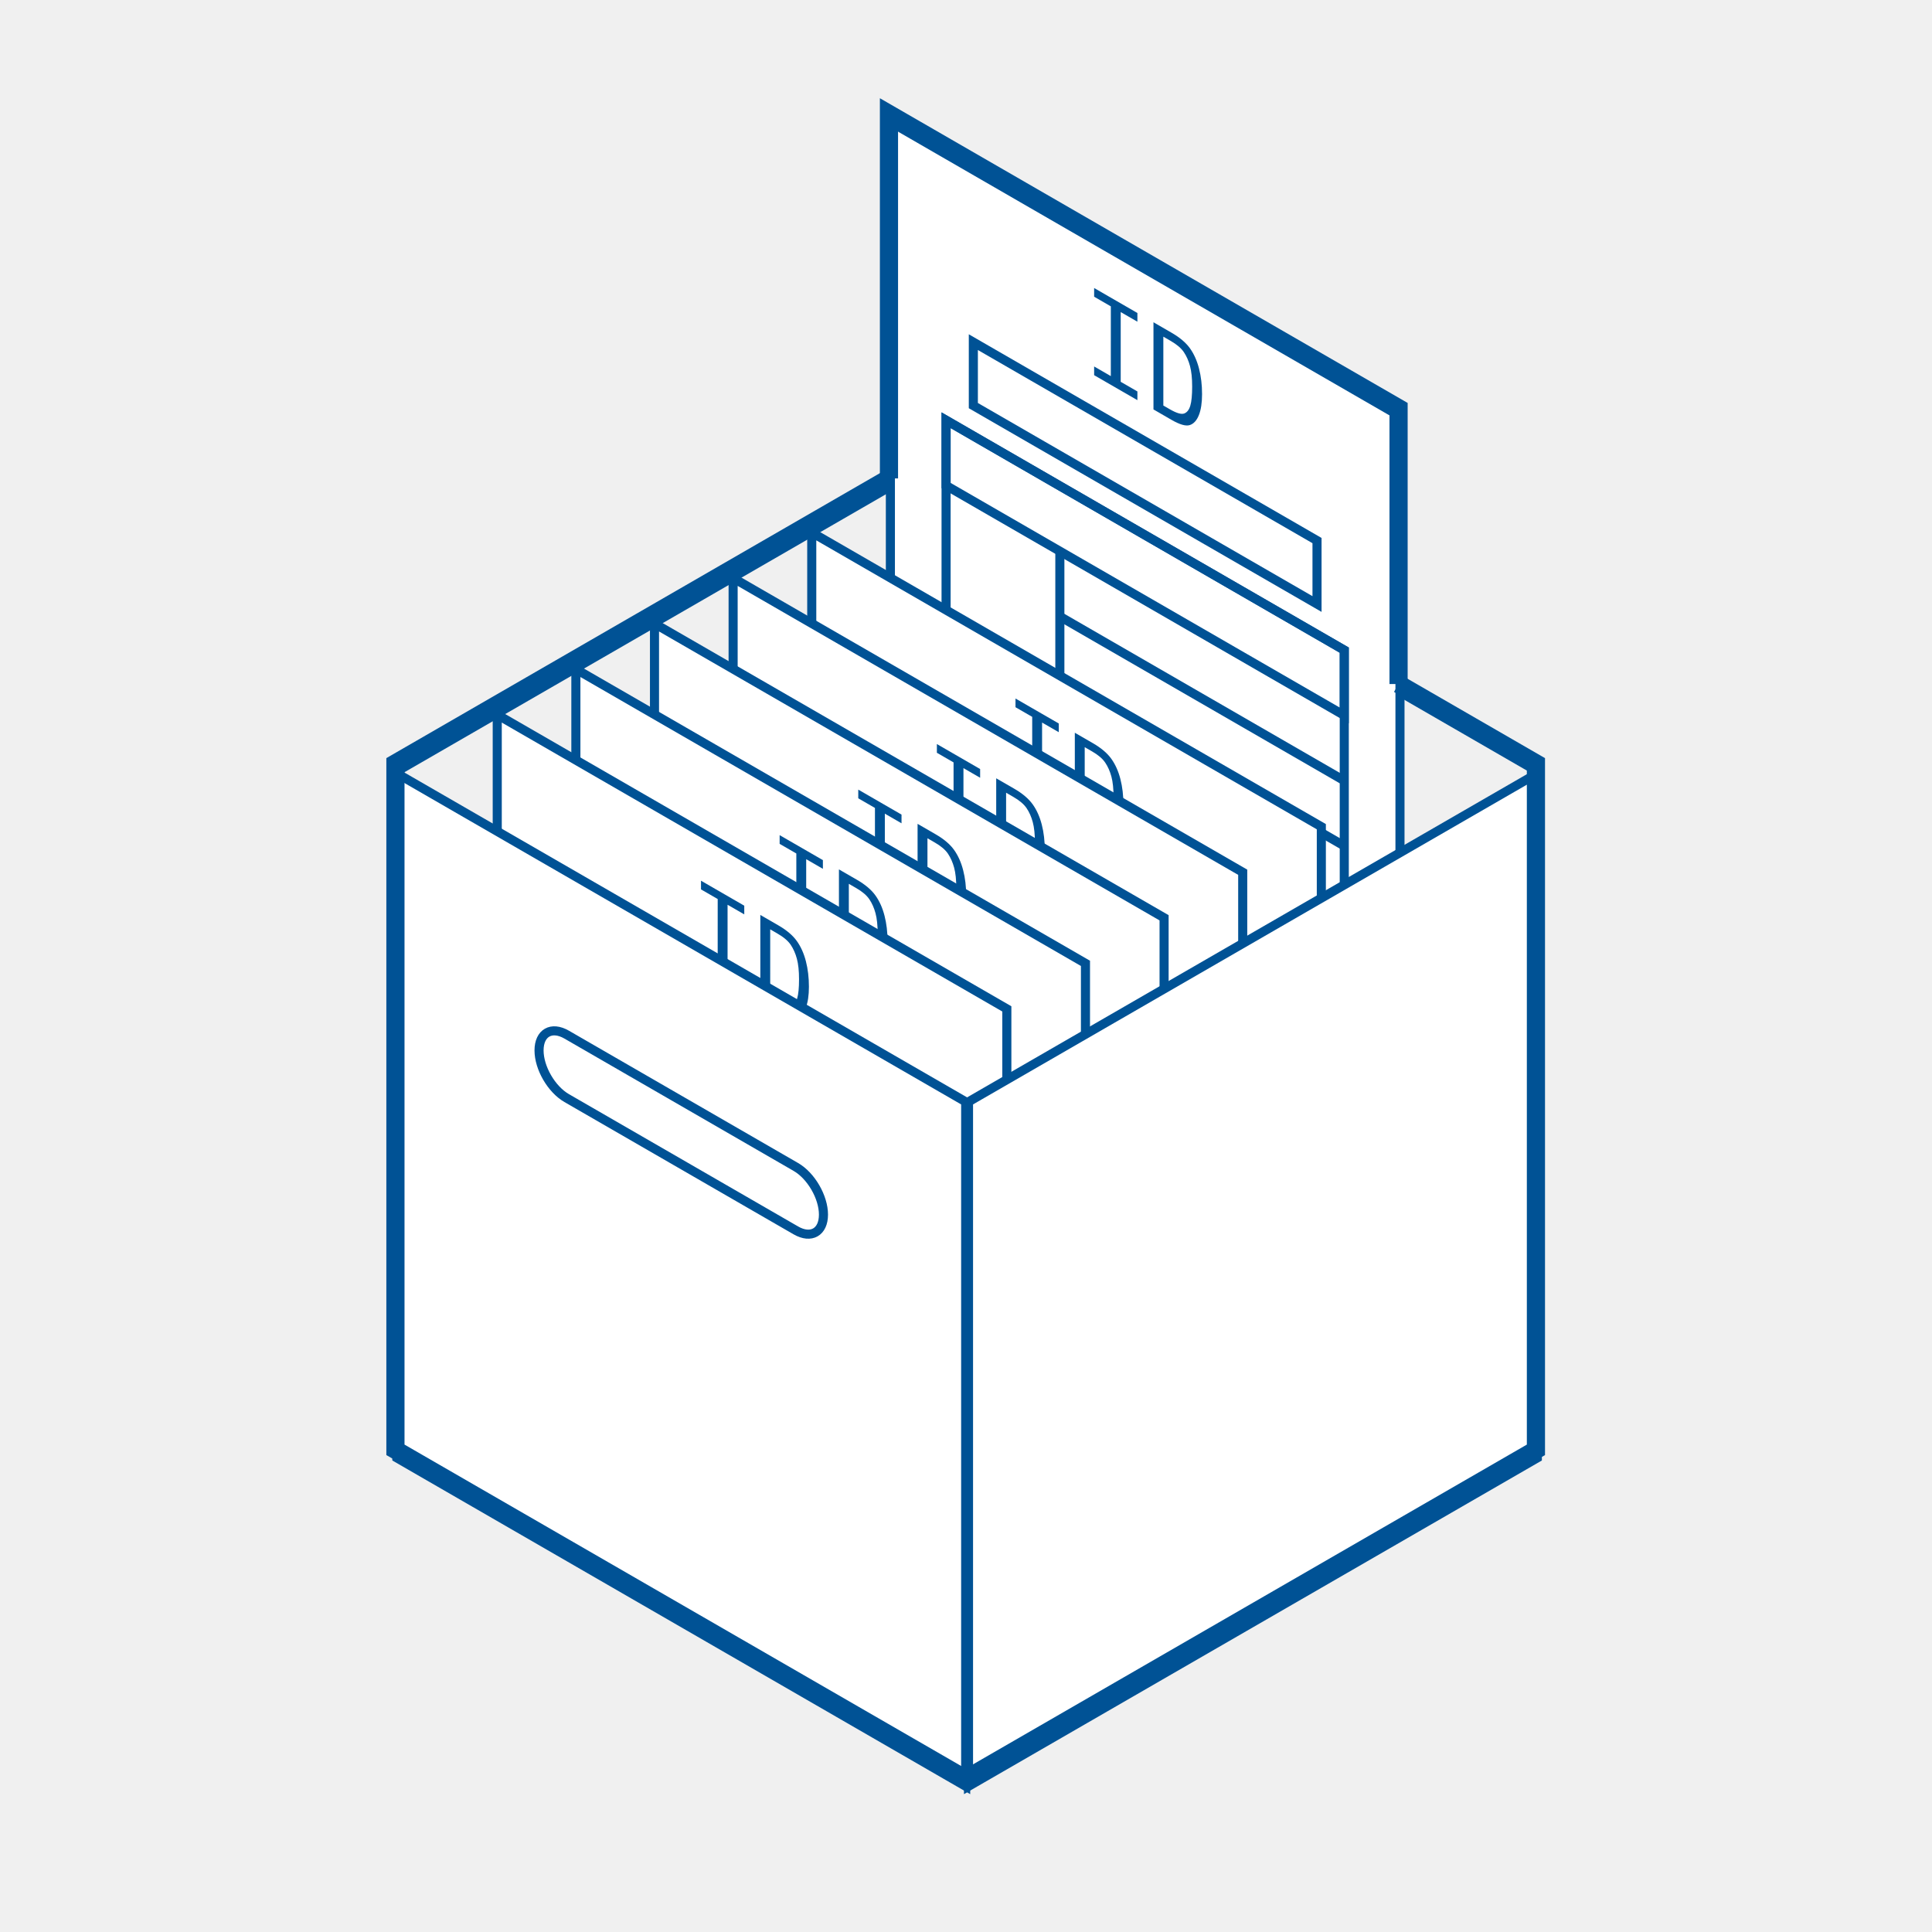
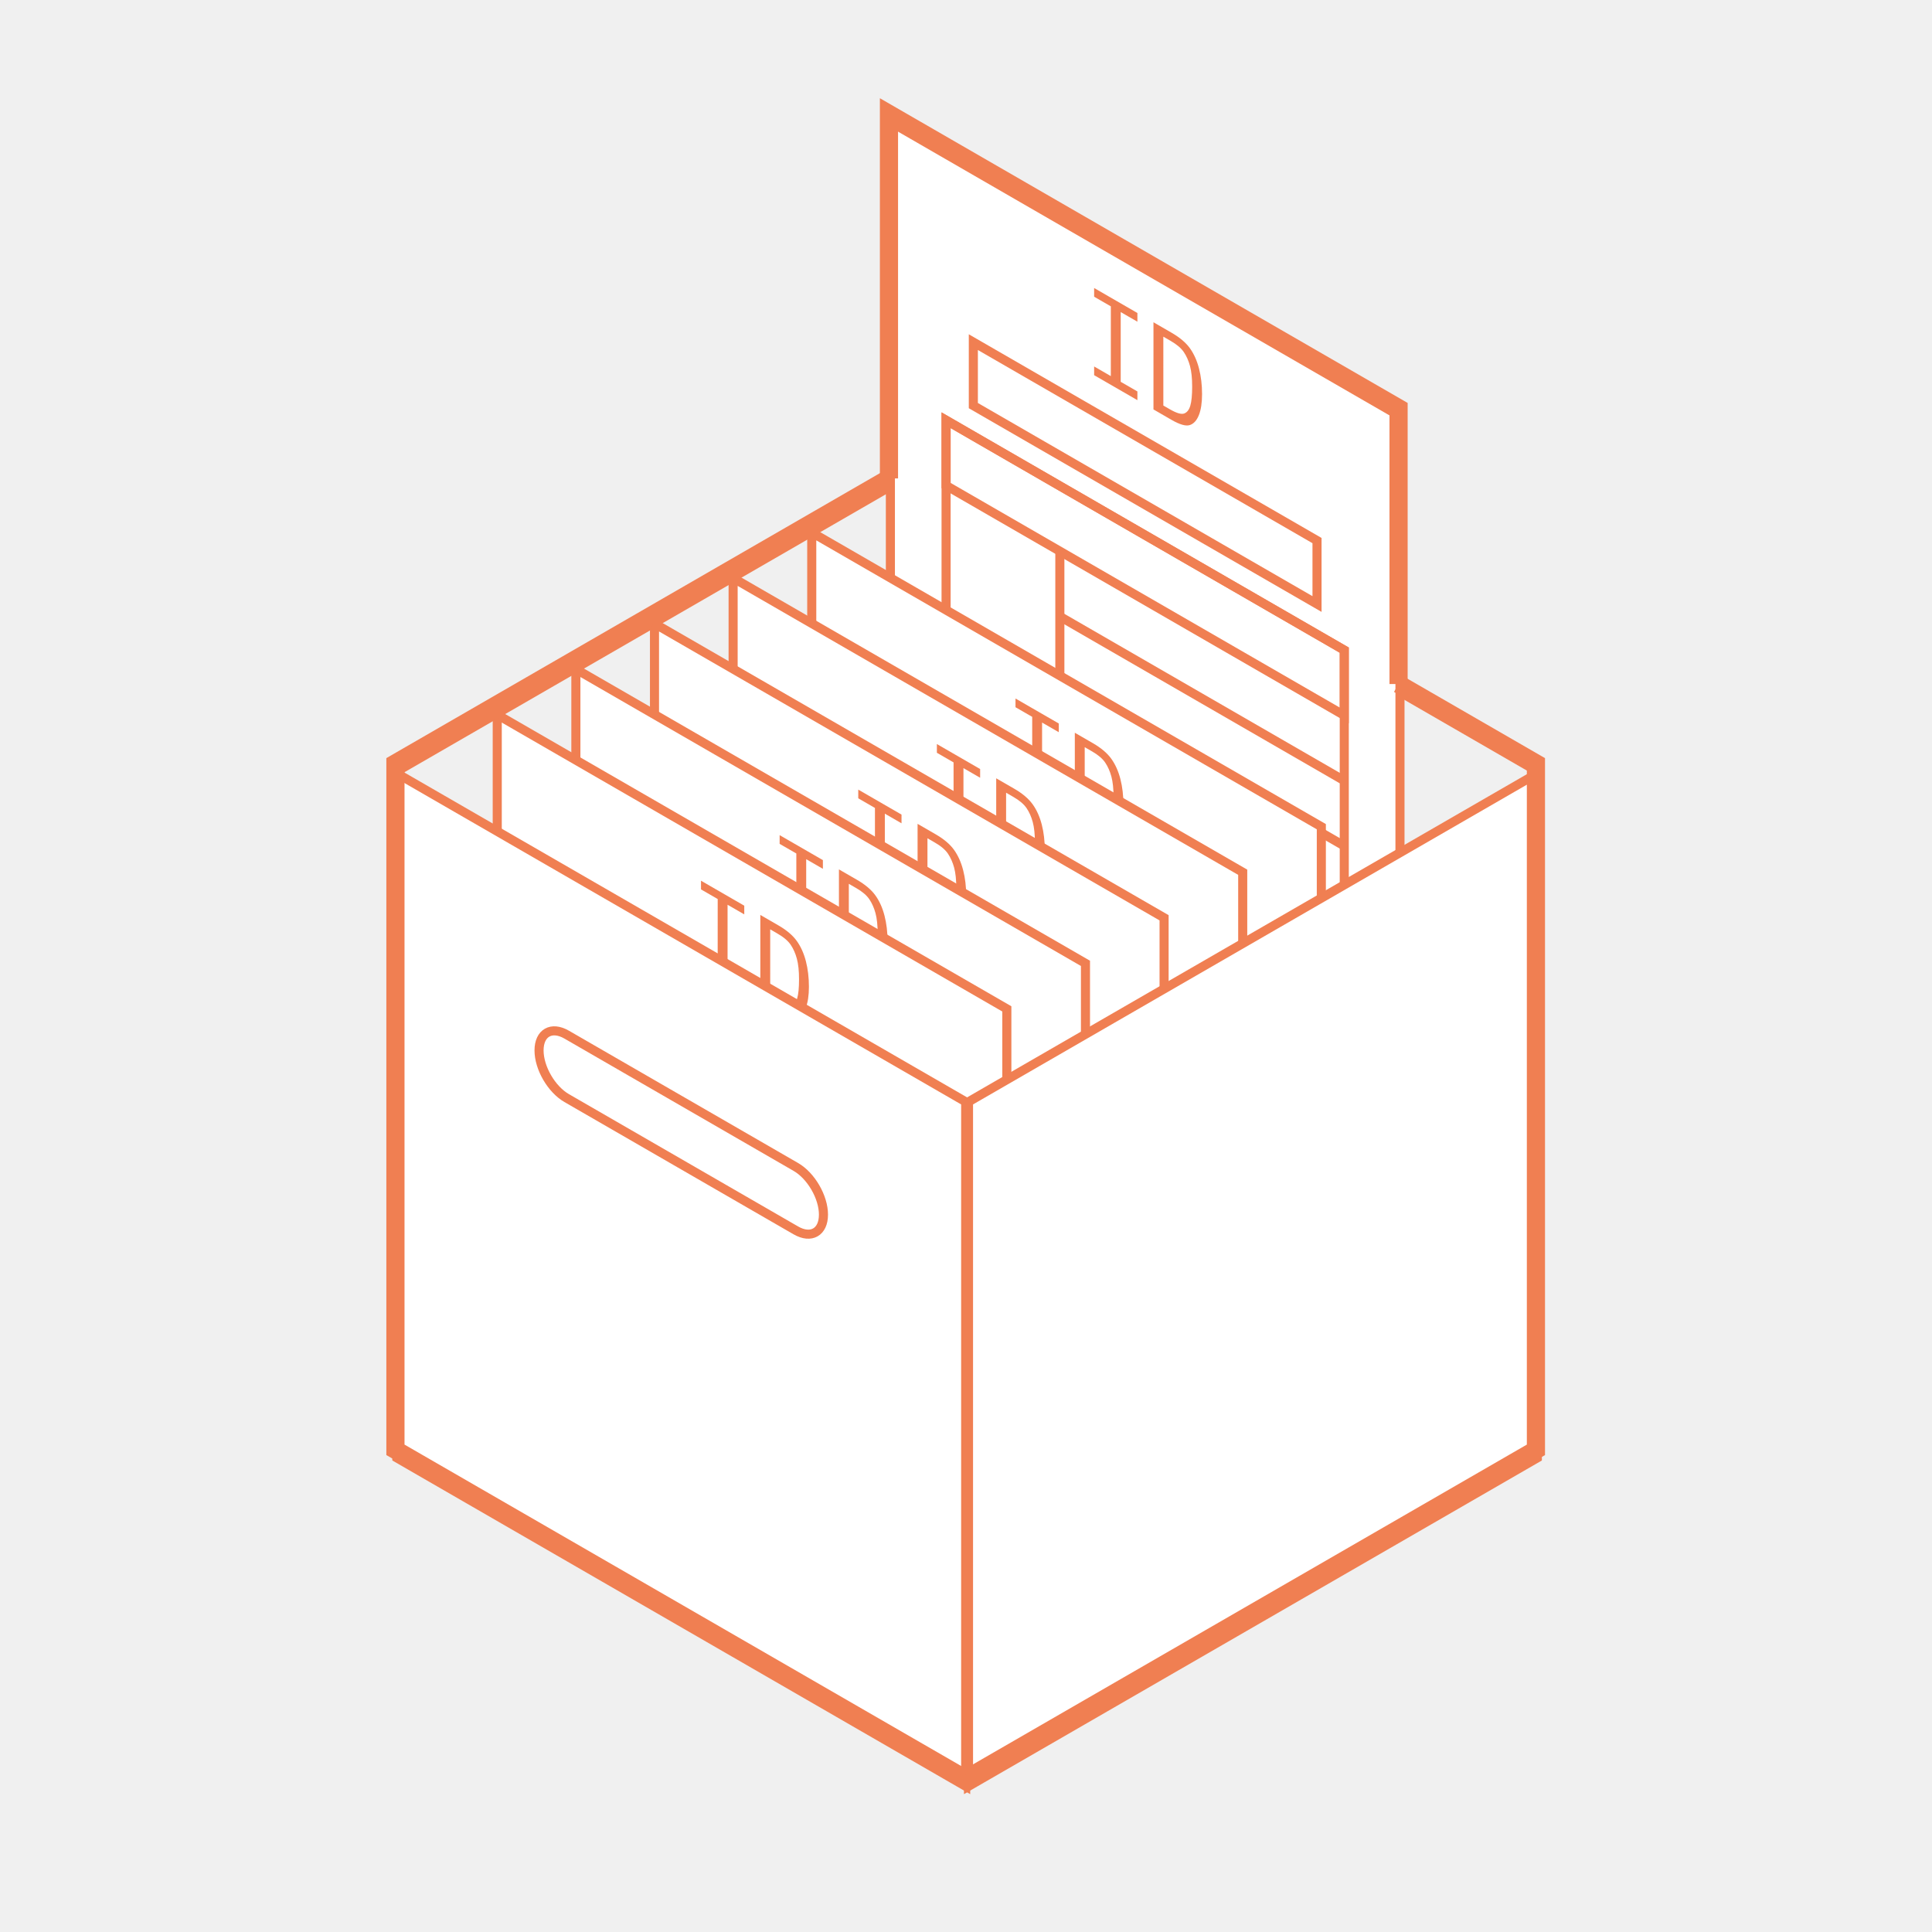
<svg xmlns="http://www.w3.org/2000/svg" version="1.1" id="Layer_2" x="0px" y="0px" width="1024px" height="1024px" viewBox="0 0 1024 1024" enable-background="new 0 0 1024 1024" xml:space="preserve">
  <g>
    <g>
-       <polygon fill="#FFFFFF" stroke="#005295" stroke-width="4.814" stroke-miterlimit="10" points="742.017,602.602 471.921,446.67     471.921,64.653 742.017,220.598   " />
-       <polygon fill="none" stroke="#005295" stroke-width="4.814" stroke-miterlimit="10" points="698.046,320.147 515.891,214.979     515.891,181.345 698.046,286.513   " />
-       <polygon fill="none" stroke="#005295" stroke-width="4.814" stroke-miterlimit="10" points="712.489,552.164 501.442,430.317     501.442,222.734 712.489,344.587   " />
-       <polygon fill="none" stroke="#005295" stroke-width="4.814" stroke-miterlimit="10" points="712.489,379.183 501.442,257.337     501.442,222.734 712.489,344.587   " />
-       <line fill="none" stroke="#005295" stroke-width="4.814" stroke-miterlimit="10" x1="561.744" y1="292.146" x2="561.744" y2="465.133" />
-       <line fill="none" stroke="#005295" stroke-width="4.814" stroke-miterlimit="10" x1="561.744" y1="326.734" x2="712.489" y2="413.779" />
-       <line fill="none" stroke="#005295" stroke-width="4.814" stroke-miterlimit="10" x1="561.744" y1="361.344" x2="712.489" y2="448.375" />
-       <line fill="none" stroke="#005295" stroke-width="4.814" stroke-miterlimit="10" x1="561.744" y1="395.94" x2="712.489" y2="482.971" />
-       <line fill="none" stroke="#005295" stroke-width="4.814" stroke-miterlimit="10" x1="561.744" y1="430.543" x2="712.489" y2="517.574" />
+       <polygon fill="#FFFFFF" stroke="#F07F52" stroke-width="4.814" stroke-miterlimit="10" points="742.017,602.602 471.921,446.671     471.921,64.653 742.017,220.598   " />
+       <polygon fill="none" stroke="#F07F52" stroke-width="4.814" stroke-miterlimit="10" points="698.046,320.147 515.891,214.979     515.891,181.345 698.046,286.513   " />
+       <polygon fill="none" stroke="#F07F52" stroke-width="4.814" stroke-miterlimit="10" points="712.489,552.164 501.442,430.317     501.442,222.734 712.489,344.587   " />
+       <polygon fill="none" stroke="#F07F52" stroke-width="4.814" stroke-miterlimit="10" points="712.489,379.183 501.442,257.337     501.442,222.734 712.489,344.587   " />
+       <line fill="none" stroke="#F07F52" stroke-width="4.814" stroke-miterlimit="10" x1="561.743" y1="292.146" x2="561.743" y2="465.134" />
+       <line fill="none" stroke="#F07F52" stroke-width="4.814" stroke-miterlimit="10" x1="561.743" y1="326.734" x2="712.489" y2="413.779" />
+       <line fill="none" stroke="#F07F52" stroke-width="4.814" stroke-miterlimit="10" x1="561.743" y1="361.344" x2="712.489" y2="448.375" />
+       <line fill="none" stroke="#F07F52" stroke-width="4.814" stroke-miterlimit="10" x1="561.743" y1="395.94" x2="712.489" y2="482.971" />
+       <line fill="none" stroke="#F07F52" stroke-width="4.814" stroke-miterlimit="10" x1="561.743" y1="430.544" x2="712.489" y2="517.574" />
      <g>
-         <path fill="#005295" d="M579.914,198.852v-4.617l8.844,5.108l0.007-36.971l-8.851-5.108v-4.611l22.935,13.241l-0.007,4.611     l-8.844-5.102v36.964l8.851,5.108l-0.007,4.617L579.914,198.852z" />
-         <path fill="#005295" d="M611.361,217.002V170.81l9.533,5.507c4.397,2.534,7.662,5.294,9.805,8.286     c2.13,2.985,3.734,6.574,4.804,10.74c1.08,4.173,1.611,8.69,1.611,13.553c0,4.604-0.563,8.319-1.697,11.151     c-1.129,2.82-2.74,4.578-4.811,5.254c-2.083,0.677-5.314-0.252-9.712-2.786L611.361,217.002z M616.595,214.939l3.489,2.01     c3.549,2.05,6.069,2.779,7.581,2.202c1.507-0.577,2.589-1.957,3.231-4.159c0.649-2.196,0.975-5.566,0.975-10.09     c0-4.431-0.378-8.054-1.141-10.879c-0.757-2.813-1.845-5.281-3.264-7.384c-1.413-2.103-3.735-4.066-6.967-5.944l-3.906-2.255     L616.595,214.939L616.595,214.939z" />
+         <path fill="#F07F52" d="M579.913,198.852v-4.617l8.845,5.108l0.007-36.972l-8.852-5.107v-4.611l22.936,13.241l-0.007,4.61     l-8.845-5.102v36.964l8.852,5.108l-0.007,4.617L579.913,198.852z" />
+         <path fill="#F07F52" d="M611.361,217.002V170.81l9.533,5.507c4.397,2.534,7.662,5.294,9.805,8.286     c2.13,2.984,3.734,6.574,4.805,10.74c1.08,4.173,1.61,8.689,1.61,13.553c0,4.604-0.562,8.318-1.696,11.15     c-1.13,2.82-2.74,4.578-4.812,5.255c-2.083,0.677-5.313-0.253-9.712-2.786L611.361,217.002z M616.595,214.939l3.489,2.01     c3.549,2.05,6.068,2.779,7.58,2.202c1.508-0.577,2.59-1.957,3.231-4.159c0.649-2.196,0.975-5.565,0.975-10.09     c0-4.431-0.378-8.054-1.141-10.879c-0.757-2.813-1.845-5.281-3.264-7.384c-1.413-2.104-3.735-4.066-6.968-5.944l-3.905-2.255     L616.595,214.939L616.595,214.939z" />
      </g>
    </g>
    <g>
-       <polygon fill="#FFFFFF" stroke="#005295" stroke-width="4.814" stroke-miterlimit="10" points="700.335,820.176 430.245,664.238     430.245,282.228 700.335,438.172   " />
-       <polygon fill="none" stroke="#005295" stroke-width="4.814" stroke-miterlimit="10" points="656.371,537.722 474.21,432.553     474.21,398.919 656.371,504.08   " />
-       <polygon fill="none" stroke="#005295" stroke-width="4.814" stroke-miterlimit="10" points="670.814,769.738 459.768,647.892     459.768,440.309 670.814,562.161   " />
-       <polygon fill="none" stroke="#005295" stroke-width="4.814" stroke-miterlimit="10" points="670.814,596.75 459.768,474.904     459.768,440.309 670.814,562.161   " />
-       <line fill="none" stroke="#005295" stroke-width="4.814" stroke-miterlimit="10" x1="520.064" y1="509.72" x2="520.064" y2="682.707" />
-       <line fill="none" stroke="#005295" stroke-width="4.814" stroke-miterlimit="10" x1="520.064" y1="544.315" x2="670.814" y2="631.34" />
-       <line fill="none" stroke="#005295" stroke-width="4.814" stroke-miterlimit="10" x1="520.064" y1="578.912" x2="670.814" y2="665.949" />
-       <line fill="none" stroke="#005295" stroke-width="4.814" stroke-miterlimit="10" x1="520.064" y1="613.515" x2="670.814" y2="700.546" />
-       <line fill="none" stroke="#005295" stroke-width="4.814" stroke-miterlimit="10" x1="520.064" y1="648.104" x2="670.814" y2="735.142" />
+       <polygon fill="#FFFFFF" stroke="#F07F52" stroke-width="4.814" stroke-miterlimit="10" points="700.335,820.177 430.244,664.238     430.244,282.228 700.335,438.173   " />
+       <polygon fill="none" stroke="#F07F52" stroke-width="4.814" stroke-miterlimit="10" points="656.37,537.722 474.21,432.553     474.21,398.919 656.37,504.08   " />
+       <polygon fill="none" stroke="#F07F52" stroke-width="4.814" stroke-miterlimit="10" points="670.814,769.738 459.768,647.892     459.768,440.309 670.814,562.161   " />
+       <polygon fill="none" stroke="#F07F52" stroke-width="4.814" stroke-miterlimit="10" points="670.814,596.75 459.768,474.904     459.768,440.309 670.814,562.161   " />
+       <line fill="none" stroke="#F07F52" stroke-width="4.814" stroke-miterlimit="10" x1="520.064" y1="509.72" x2="520.064" y2="682.707" />
+       <line fill="none" stroke="#F07F52" stroke-width="4.814" stroke-miterlimit="10" x1="520.064" y1="544.315" x2="670.814" y2="631.341" />
+       <line fill="none" stroke="#F07F52" stroke-width="4.814" stroke-miterlimit="10" x1="520.064" y1="578.912" x2="670.814" y2="665.949" />
+       <line fill="none" stroke="#F07F52" stroke-width="4.814" stroke-miterlimit="10" x1="520.064" y1="613.515" x2="670.814" y2="700.547" />
+       <line fill="none" stroke="#F07F52" stroke-width="4.814" stroke-miterlimit="10" x1="520.064" y1="648.104" x2="670.814" y2="735.142" />
      <g>
-         <path fill="#005295" d="M538.235,416.426v-4.617l8.855,5.108v-36.971l-8.855-5.102v-4.617l22.939,13.242v4.61l-8.851-5.108     v36.971l8.851,5.107v4.611L538.235,416.426z" />
-         <path fill="#005295" d="M569.679,434.57v-46.199l9.547,5.513c4.392,2.541,7.662,5.301,9.791,8.286     c2.144,2.992,3.748,6.575,4.815,10.741c1.068,4.179,1.6,8.689,1.6,13.553c0,4.611-0.557,8.319-1.686,11.159     c-1.142,2.819-2.739,4.578-4.815,5.254c-2.076,0.677-5.313-0.252-9.712-2.799L569.679,434.57z M574.92,432.514l3.495,2.018     c3.542,2.036,6.058,2.771,7.569,2.194c1.513-0.583,2.602-1.97,3.244-4.158c0.648-2.202,0.969-5.566,0.969-10.104     c0.006-4.418-0.379-8.047-1.135-10.866c-0.763-2.818-1.852-5.28-3.271-7.384c-1.405-2.103-3.729-4.08-6.959-5.944l-3.914-2.255     v36.5H574.92z" />
+         <path fill="#F07F52" d="M538.235,416.426v-4.616l8.855,5.107v-36.971l-8.855-5.102v-4.617l22.939,13.242v4.609l-8.852-5.107     v36.971l8.852,5.107v4.61L538.235,416.426z" />
+         <path fill="#F07F52" d="M569.679,434.57v-46.199l9.547,5.513c4.392,2.541,7.662,5.302,9.791,8.286     c2.144,2.992,3.748,6.575,4.815,10.741c1.067,4.179,1.6,8.689,1.6,13.554c0,4.61-0.557,8.318-1.687,11.158     c-1.142,2.819-2.738,4.578-4.814,5.255s-5.313-0.253-9.712-2.8L569.679,434.57z M574.92,432.514l3.494,2.018     c3.542,2.036,6.059,2.771,7.569,2.194c1.513-0.583,2.603-1.97,3.244-4.158c0.647-2.202,0.969-5.565,0.969-10.104     c0.006-4.419-0.379-8.048-1.135-10.866c-0.763-2.818-1.853-5.28-3.271-7.385c-1.404-2.103-3.729-4.079-6.959-5.943l-3.913-2.255     v36.5L574.92,432.514L574.92,432.514z" />
      </g>
    </g>
    <g>
-       <polygon fill="#FFFFFF" stroke="#005295" stroke-width="4.814" stroke-miterlimit="10" points="658.666,844.323 388.572,688.379     388.572,306.368 658.666,462.312   " />
-       <polygon fill="none" stroke="#005295" stroke-width="4.814" stroke-miterlimit="10" points="614.691,561.855 432.534,456.694     432.541,423.053 614.691,528.222   " />
-       <polygon fill="none" stroke="#005295" stroke-width="4.814" stroke-miterlimit="10" points="629.146,793.872 418.093,672.033     418.093,464.449 629.146,586.295   " />
-       <polygon fill="none" stroke="#005295" stroke-width="4.814" stroke-miterlimit="10" points="629.146,620.898 418.093,499.045     418.093,464.449 629.146,586.295   " />
-       <line fill="none" stroke="#005295" stroke-width="4.814" stroke-miterlimit="10" x1="478.389" y1="533.867" x2="478.389" y2="706.841" />
-       <line fill="none" stroke="#005295" stroke-width="4.814" stroke-miterlimit="10" x1="478.389" y1="568.457" x2="629.146" y2="655.487" />
-       <line fill="none" stroke="#005295" stroke-width="4.814" stroke-miterlimit="10" x1="478.389" y1="603.053" x2="629.146" y2="690.097" />
-       <line fill="none" stroke="#005295" stroke-width="4.814" stroke-miterlimit="10" x1="478.389" y1="637.648" x2="629.146" y2="724.688" />
-       <line fill="none" stroke="#005295" stroke-width="4.814" stroke-miterlimit="10" x1="478.389" y1="672.252" x2="629.146" y2="759.283" />
+       <polygon fill="#FFFFFF" stroke="#F07F52" stroke-width="4.814" stroke-miterlimit="10" points="658.666,844.323 388.572,688.38     388.572,306.368 658.666,462.312   " />
+       <polygon fill="none" stroke="#F07F52" stroke-width="4.814" stroke-miterlimit="10" points="614.691,561.855 432.533,456.694     432.54,423.053 614.691,528.222   " />
+       <polygon fill="none" stroke="#F07F52" stroke-width="4.814" stroke-miterlimit="10" points="629.146,793.872 418.093,672.033     418.093,464.449 629.146,586.296   " />
+       <polygon fill="none" stroke="#F07F52" stroke-width="4.814" stroke-miterlimit="10" points="629.146,620.898 418.093,499.046     418.093,464.449 629.146,586.296   " />
+       <line fill="none" stroke="#F07F52" stroke-width="4.814" stroke-miterlimit="10" x1="478.389" y1="533.867" x2="478.389" y2="706.842" />
+       <line fill="none" stroke="#F07F52" stroke-width="4.814" stroke-miterlimit="10" x1="478.389" y1="568.457" x2="629.146" y2="655.487" />
+       <line fill="none" stroke="#F07F52" stroke-width="4.814" stroke-miterlimit="10" x1="478.389" y1="603.053" x2="629.146" y2="690.097" />
+       <line fill="none" stroke="#F07F52" stroke-width="4.814" stroke-miterlimit="10" x1="478.389" y1="637.648" x2="629.146" y2="724.688" />
+       <line fill="none" stroke="#F07F52" stroke-width="4.814" stroke-miterlimit="10" x1="478.389" y1="672.253" x2="629.146" y2="759.283" />
      <g>
-         <path fill="#005295" d="M496.566,440.561v-4.616l8.843,5.107v-36.958l-8.843-5.107v-4.624l22.927,13.24v4.624l-8.843-5.107     v36.958l8.843,5.115v4.609L496.566,440.561z" />
-         <path fill="#005295" d="M528.011,458.718v-46.199l9.54,5.507c4.397,2.533,7.654,5.308,9.792,8.293     c2.143,2.979,3.741,6.566,4.821,10.739c1.068,4.166,1.6,8.685,1.6,13.548c0,4.604-0.563,8.324-1.698,11.15     c-1.128,2.826-2.727,4.584-4.815,5.261c-2.062,0.67-5.301-0.252-9.698-2.793L528.011,458.718z M533.252,456.647l3.488,2.017     c3.549,2.044,6.063,2.78,7.576,2.209c1.513-0.59,2.594-1.97,3.237-4.173c0.644-2.196,0.962-5.56,0.976-10.09     c0-4.433-0.379-8.055-1.147-10.88c-0.749-2.812-1.845-5.273-3.257-7.37c-1.421-2.109-3.741-4.08-6.967-5.944l-3.906-2.262     V456.647z" />
+         <path fill="#F07F52" d="M496.566,440.561v-4.616l8.843,5.107v-36.958l-8.843-5.107v-4.624l22.927,13.24v4.624l-8.843-5.107     v36.958l8.843,5.115v4.609L496.566,440.561z" />
+         <path fill="#F07F52" d="M528.011,458.719v-46.199l9.54,5.507c4.396,2.533,7.653,5.308,9.792,8.293     c2.143,2.979,3.741,6.566,4.82,10.739c1.068,4.166,1.601,8.685,1.601,13.548c0,4.604-0.563,8.324-1.698,11.15     c-1.128,2.825-2.727,4.584-4.815,5.261c-2.062,0.67-5.301-0.252-9.697-2.793L528.011,458.719z M533.252,456.647l3.487,2.017     c3.549,2.045,6.063,2.78,7.576,2.209c1.513-0.59,2.594-1.97,3.237-4.173c0.644-2.195,0.962-5.56,0.976-10.09     c0-4.433-0.379-8.055-1.146-10.88c-0.749-2.812-1.846-5.273-3.257-7.37c-1.422-2.108-3.741-4.08-6.968-5.944l-3.905-2.262     V456.647z" />
      </g>
    </g>
    <g>
-       <polygon fill="#FFFFFF" stroke="#005295" stroke-width="4.814" stroke-miterlimit="10" points="616.991,868.458 346.897,712.52     346.897,330.522 616.991,486.447   " />
-       <polygon fill="none" stroke="#005295" stroke-width="4.814" stroke-miterlimit="10" points="573.023,586.004 390.854,480.835     390.866,447.201 573.023,552.362   " />
-       <polygon fill="none" stroke="#005295" stroke-width="4.814" stroke-miterlimit="10" points="587.472,818.02 376.425,696.167     376.425,488.59 587.472,610.443   " />
-       <polygon fill="none" stroke="#005295" stroke-width="4.814" stroke-miterlimit="10" points="587.472,645.032 376.425,523.188     376.425,488.59 587.472,610.443   " />
-       <line fill="none" stroke="#005295" stroke-width="4.814" stroke-miterlimit="10" x1="436.721" y1="558.002" x2="436.721" y2="730.988" />
-       <line fill="none" stroke="#005295" stroke-width="4.814" stroke-miterlimit="10" x1="436.721" y1="592.598" x2="587.472" y2="679.629" />
-       <line fill="none" stroke="#005295" stroke-width="4.814" stroke-miterlimit="10" x1="436.721" y1="627.2" x2="587.472" y2="714.231" />
-       <line fill="none" stroke="#005295" stroke-width="4.814" stroke-miterlimit="10" x1="436.721" y1="661.797" x2="587.472" y2="748.828" />
-       <line fill="none" stroke="#005295" stroke-width="4.814" stroke-miterlimit="10" x1="436.721" y1="696.386" x2="587.472" y2="783.424" />
+       <polygon fill="#FFFFFF" stroke="#F07F52" stroke-width="4.814" stroke-miterlimit="10" points="616.99,868.459 346.897,712.52     346.897,330.522 616.99,486.447   " />
+       <polygon fill="none" stroke="#F07F52" stroke-width="4.814" stroke-miterlimit="10" points="573.023,586.005 390.854,480.836     390.865,447.201 573.023,552.362   " />
+       <polygon fill="none" stroke="#F07F52" stroke-width="4.814" stroke-miterlimit="10" points="587.472,818.02 376.425,696.168     376.425,488.591 587.472,610.443   " />
+       <polygon fill="none" stroke="#F07F52" stroke-width="4.814" stroke-miterlimit="10" points="587.472,645.032 376.425,523.188     376.425,488.591 587.472,610.443   " />
+       <line fill="none" stroke="#F07F52" stroke-width="4.814" stroke-miterlimit="10" x1="436.721" y1="558.003" x2="436.721" y2="730.988" />
+       <line fill="none" stroke="#F07F52" stroke-width="4.814" stroke-miterlimit="10" x1="436.721" y1="592.598" x2="587.472" y2="679.63" />
+       <line fill="none" stroke="#F07F52" stroke-width="4.814" stroke-miterlimit="10" x1="436.721" y1="627.2" x2="587.472" y2="714.231" />
+       <line fill="none" stroke="#F07F52" stroke-width="4.814" stroke-miterlimit="10" x1="436.721" y1="661.798" x2="587.472" y2="748.828" />
+       <line fill="none" stroke="#F07F52" stroke-width="4.814" stroke-miterlimit="10" x1="436.721" y1="696.386" x2="587.472" y2="783.425" />
      <g>
-         <path fill="#005295" d="M454.898,464.708v-4.61l8.843,5.103v-36.972l-8.843-5.108v-4.611l22.927,13.242v4.611l-8.843-5.108     v36.964l8.843,5.115v4.61L454.898,464.708z" />
-         <path fill="#005295" d="M486.337,482.852v-46.198l9.546,5.52c4.392,2.534,7.648,5.294,9.792,8.286     c2.129,2.992,3.741,6.568,4.81,10.74c1.075,4.167,1.612,8.685,1.612,13.547c-0.007,4.598-0.571,8.319-1.698,11.158     c-1.135,2.825-2.74,4.578-4.816,5.254s-5.307-0.252-9.698-2.799L486.337,482.852z M491.571,480.795l3.49,2.018     c3.549,2.043,6.07,2.772,7.589,2.202c1.499-0.584,2.587-1.977,3.224-4.166c0.657-2.202,0.976-5.565,0.976-10.097     c0.007-4.425-0.378-8.047-1.134-10.867c-0.764-2.826-1.858-5.279-3.265-7.39c-1.419-2.104-3.734-4.08-6.966-5.931l-3.914-2.27     V480.795L491.571,480.795z" />
+         <path fill="#F07F52" d="M454.898,464.709v-4.61l8.843,5.103v-36.972l-8.843-5.108v-4.61l22.927,13.242v4.61l-8.843-5.107v36.964     l8.843,5.114v4.61L454.898,464.709z" />
+         <path fill="#F07F52" d="M486.337,482.852v-46.198l9.546,5.521c4.392,2.533,7.647,5.294,9.792,8.286     c2.129,2.991,3.74,6.567,4.81,10.739c1.075,4.167,1.612,8.686,1.612,13.547c-0.007,4.599-0.571,8.319-1.698,11.158     c-1.135,2.825-2.74,4.578-4.816,5.254c-2.075,0.677-5.307-0.252-9.697-2.799L486.337,482.852z M491.571,480.796l3.49,2.018     c3.549,2.043,6.07,2.772,7.589,2.202c1.499-0.584,2.587-1.978,3.224-4.166c0.657-2.202,0.977-5.565,0.977-10.097     c0.007-4.426-0.378-8.048-1.134-10.867c-0.765-2.826-1.858-5.279-3.266-7.391c-1.419-2.104-3.733-4.08-6.966-5.931l-3.914-2.27     V480.796L491.571,480.796z" />
      </g>
    </g>
    <g>
-       <polygon fill="#FFFFFF" stroke="#005295" stroke-width="4.814" stroke-miterlimit="10" points="575.318,892.605 305.223,736.661     305.223,354.657 575.318,510.596   " />
-       <polygon fill="none" stroke="#005295" stroke-width="4.814" stroke-miterlimit="10" points="531.355,610.138 349.186,504.977     349.186,471.335 531.355,576.504   " />
-       <polygon fill="none" stroke="#005295" stroke-width="4.814" stroke-miterlimit="10" points="545.797,842.154 334.743,720.314     334.743,512.731 545.797,634.577   " />
-       <polygon fill="none" stroke="#005295" stroke-width="4.814" stroke-miterlimit="10" points="545.797,669.18 334.743,547.327     334.743,512.731 545.797,634.577   " />
-       <line fill="none" stroke="#005295" stroke-width="4.814" stroke-miterlimit="10" x1="395.039" y1="582.143" x2="395.039" y2="755.123" />
-       <line fill="none" stroke="#005295" stroke-width="4.814" stroke-miterlimit="10" x1="395.039" y1="616.738" x2="545.797" y2="703.77" />
-       <line fill="none" stroke="#005295" stroke-width="4.814" stroke-miterlimit="10" x1="395.039" y1="651.335" x2="545.797" y2="738.379" />
-       <line fill="none" stroke="#005295" stroke-width="4.814" stroke-miterlimit="10" x1="395.039" y1="685.931" x2="545.797" y2="772.969" />
-       <line fill="none" stroke="#005295" stroke-width="4.814" stroke-miterlimit="10" x1="395.039" y1="720.533" x2="545.797" y2="807.564" />
+       <polygon fill="#FFFFFF" stroke="#F07F52" stroke-width="4.814" stroke-miterlimit="10" points="575.318,892.605 305.223,736.661     305.223,354.657 575.318,510.596   " />
+       <polygon fill="none" stroke="#F07F52" stroke-width="4.814" stroke-miterlimit="10" points="531.355,610.138 349.186,504.977     349.186,471.336 531.355,576.505   " />
+       <polygon fill="none" stroke="#F07F52" stroke-width="4.814" stroke-miterlimit="10" points="545.797,842.154 334.742,720.314     334.742,512.731 545.797,634.577   " />
+       <polygon fill="none" stroke="#F07F52" stroke-width="4.814" stroke-miterlimit="10" points="545.797,669.18 334.742,547.327     334.742,512.731 545.797,634.577   " />
+       <line fill="none" stroke="#F07F52" stroke-width="4.814" stroke-miterlimit="10" x1="395.038" y1="582.143" x2="395.038" y2="755.123" />
+       <line fill="none" stroke="#F07F52" stroke-width="4.814" stroke-miterlimit="10" x1="395.038" y1="616.738" x2="545.797" y2="703.77" />
+       <line fill="none" stroke="#F07F52" stroke-width="4.814" stroke-miterlimit="10" x1="395.038" y1="651.336" x2="545.797" y2="738.38" />
+       <line fill="none" stroke="#F07F52" stroke-width="4.814" stroke-miterlimit="10" x1="395.038" y1="685.931" x2="545.797" y2="772.969" />
+       <line fill="none" stroke="#F07F52" stroke-width="4.814" stroke-miterlimit="10" x1="395.038" y1="720.533" x2="545.797" y2="807.564" />
      <g>
-         <path fill="#005295" d="M413.224,488.842v-4.61l8.843,5.107l0.007-36.964l-8.85-5.108v-4.624l22.927,13.241v4.61l-8.85-5.103     v36.973l8.85,5.107v4.611L413.224,488.842z" />
-         <path fill="#005295" d="M444.656,507v-46.199l9.546,5.506c4.398,2.541,7.663,5.309,9.792,8.292     c2.137,2.985,3.748,6.568,4.816,10.734c1.068,4.173,1.612,8.69,1.612,13.553c0,4.604-0.564,8.326-1.691,11.152     c-1.148,2.826-2.74,4.584-4.823,5.261c-2.069,0.685-5.308-0.252-9.706-2.793L444.656,507z M449.896,504.93l3.496,2.018     c3.542,2.044,6.07,2.779,7.576,2.209c1.506-0.59,2.594-1.971,3.237-4.173c0.65-2.195,0.976-5.565,0.976-10.091     c0-4.432-0.385-8.054-1.142-10.872c-0.756-2.819-1.851-5.281-3.264-7.378c-1.413-2.103-3.734-4.079-6.965-5.943l-3.914-2.255     L449.896,504.93L449.896,504.93z" />
+         <path fill="#F07F52" d="M413.224,488.843v-4.61l8.843,5.107l0.007-36.964l-8.85-5.108v-4.624l22.927,13.241v4.609l-8.85-5.103     v36.973l8.85,5.107v4.61L413.224,488.843z" />
+         <path fill="#F07F52" d="M444.656,507v-46.198l9.546,5.506c4.398,2.541,7.663,5.309,9.792,8.292     c2.138,2.984,3.748,6.568,4.816,10.734c1.068,4.173,1.612,8.689,1.612,13.553c0,4.604-0.564,8.326-1.691,11.151     c-1.148,2.826-2.74,4.584-4.823,5.262c-2.068,0.685-5.308-0.252-9.706-2.793L444.656,507z M449.896,504.93l3.496,2.018     c3.542,2.044,6.07,2.779,7.576,2.209c1.506-0.59,2.594-1.971,3.236-4.173c0.65-2.195,0.977-5.564,0.977-10.091     c0-4.432-0.385-8.054-1.143-10.872c-0.756-2.819-1.851-5.281-3.264-7.378c-1.413-2.104-3.734-4.079-6.965-5.943l-3.914-2.255     V504.93L449.896,504.93z" />
      </g>
    </g>
    <g>
-       <polygon fill="#FFFFFF" stroke="#005295" stroke-width="4.814" stroke-miterlimit="10" points="533.644,916.74 263.548,760.802     263.548,378.805 533.644,534.729   " />
-       <polygon fill="none" stroke="#005295" stroke-width="4.814" stroke-miterlimit="10" points="489.674,634.285 307.511,529.117     307.518,495.47 489.674,600.651   " />
-       <polygon fill="none" stroke="#005295" stroke-width="4.814" stroke-miterlimit="10" points="504.121,866.309 293.069,744.449     293.069,536.872 504.121,658.725   " />
-       <polygon fill="none" stroke="#005295" stroke-width="4.814" stroke-miterlimit="10" points="504.121,693.314 293.069,571.469     293.069,536.872 504.121,658.725   " />
-       <line fill="none" stroke="#005295" stroke-width="4.814" stroke-miterlimit="10" x1="353.371" y1="606.283" x2="353.371" y2="779.271" />
-       <line fill="none" stroke="#005295" stroke-width="4.814" stroke-miterlimit="10" x1="353.371" y1="640.88" x2="504.121" y2="727.91" />
-       <line fill="none" stroke="#005295" stroke-width="4.814" stroke-miterlimit="10" x1="353.371" y1="675.482" x2="504.121" y2="762.514" />
-       <line fill="none" stroke="#005295" stroke-width="4.814" stroke-miterlimit="10" x1="353.371" y1="710.072" x2="504.121" y2="797.109" />
-       <line fill="none" stroke="#005295" stroke-width="4.814" stroke-miterlimit="10" x1="353.371" y1="744.668" x2="504.121" y2="831.713" />
+       <polygon fill="#FFFFFF" stroke="#F07F52" stroke-width="4.814" stroke-miterlimit="10" points="533.644,916.74 263.548,760.802     263.548,378.805 533.644,534.729   " />
+       <polygon fill="none" stroke="#F07F52" stroke-width="4.814" stroke-miterlimit="10" points="489.674,634.285 307.511,529.117     307.518,495.47 489.674,600.651   " />
+       <polygon fill="none" stroke="#F07F52" stroke-width="4.814" stroke-miterlimit="10" points="504.12,866.309 293.069,744.449     293.069,536.872 504.12,658.725   " />
+       <polygon fill="none" stroke="#F07F52" stroke-width="4.814" stroke-miterlimit="10" points="504.12,693.314 293.069,571.469     293.069,536.872 504.12,658.725   " />
+       <line fill="none" stroke="#F07F52" stroke-width="4.814" stroke-miterlimit="10" x1="353.37" y1="606.283" x2="353.37" y2="779.271" />
+       <line fill="none" stroke="#F07F52" stroke-width="4.814" stroke-miterlimit="10" x1="353.37" y1="640.881" x2="504.12" y2="727.91" />
+       <line fill="none" stroke="#F07F52" stroke-width="4.814" stroke-miterlimit="10" x1="353.37" y1="675.482" x2="504.12" y2="762.514" />
+       <line fill="none" stroke="#F07F52" stroke-width="4.814" stroke-miterlimit="10" x1="353.37" y1="710.072" x2="504.12" y2="797.109" />
+       <line fill="none" stroke="#F07F52" stroke-width="4.814" stroke-miterlimit="10" x1="353.37" y1="744.669" x2="504.12" y2="831.714" />
      <g>
-         <path fill="#005295" d="M371.549,512.983v-4.61l8.836,5.107l0.013-36.972l-8.85-5.107v-4.61l22.927,13.241v4.61l-8.85-5.107     v36.964l8.85,5.108v4.623L371.549,512.983z" />
-         <path fill="#005295" d="M402.988,531.141v-46.198l9.546,5.513c4.393,2.534,7.649,5.294,9.785,8.286     c2.144,2.992,3.742,6.561,4.823,10.74c1.068,4.166,1.604,8.684,1.604,13.554c-0.007,4.604-0.57,8.318-1.697,11.15     c-1.136,2.826-2.733,4.577-4.816,5.255c-2.07,0.677-5.307-0.252-9.699-2.786L402.988,531.141z M408.228,529.077l3.496,2.017     c3.542,2.044,6.057,2.773,7.569,2.203c1.513-0.584,2.594-1.978,3.236-4.166c0.657-2.195,0.976-5.565,0.976-10.098     c0-4.425-0.378-8.047-1.142-10.879c-0.756-2.813-1.845-5.274-3.257-7.377c-1.426-2.104-3.749-4.08-6.973-5.932l-3.907-2.269     L408.228,529.077L408.228,529.077z" />
+         <path fill="#F07F52" d="M371.549,512.983v-4.61l8.836,5.107l0.013-36.972l-8.85-5.107v-4.61l22.927,13.241v4.61l-8.85-5.107     V516.5l8.85,5.107v4.623L371.549,512.983z" />
+         <path fill="#F07F52" d="M402.988,531.141v-46.198l9.546,5.513c4.394,2.534,7.649,5.294,9.785,8.286     c2.145,2.992,3.742,6.562,4.823,10.74c1.068,4.166,1.604,8.684,1.604,13.554c-0.007,4.604-0.569,8.318-1.696,11.15     c-1.137,2.826-2.733,4.577-4.816,5.255c-2.07,0.677-5.307-0.252-9.699-2.786L402.988,531.141z M408.228,529.077l3.496,2.018     c3.542,2.044,6.057,2.772,7.569,2.203c1.513-0.584,2.594-1.979,3.235-4.166c0.657-2.195,0.977-5.565,0.977-10.099     c0-4.425-0.378-8.047-1.143-10.879c-0.756-2.812-1.845-5.273-3.257-7.377c-1.426-2.104-3.749-4.08-6.973-5.932l-3.907-2.27     L408.228,529.077L408.228,529.077z" />
      </g>
    </g>
-     <polyline fill="none" stroke="#005295" stroke-width="4.814" stroke-miterlimit="10" points="742.017,366.804 814.823,408.85    814.823,771.629  " />
-     <polygon fill="#FFFFFF" stroke="#005295" stroke-width="4.814" stroke-miterlimit="10" points="814.823,772.696 513.329,946.771    513.329,583.974 814.823,409.911  " />
-     <polyline fill="none" stroke="#005295" stroke-width="4.814" stroke-miterlimit="10" points="210.337,771.629 210.337,408.85    471.921,257.814  " />
-     <polygon fill="#FFFFFF" stroke="#005295" stroke-width="4.814" stroke-miterlimit="10" points="511.83,946.771 210.337,772.696    210.337,409.911 511.83,583.974  " />
-     <path fill="none" stroke="#005295" stroke-width="4.814" stroke-miterlimit="10" d="M436.455,643.771   c0,9.295-6.561,13.028-14.653,8.353l-121.435-70.107c-8.101-4.677-14.661-15.987-14.661-25.274l0,0   c0-9.294,6.561-13.036,14.661-8.354l121.435,70.114C429.902,623.167,436.455,634.491,436.455,643.771L436.455,643.771z" />
+     <polyline fill="none" stroke="#F07F52" stroke-width="4.814" stroke-miterlimit="10" points="742.017,366.804 814.823,408.85    814.823,771.63  " />
+     <polygon fill="#FFFFFF" stroke="#F07F52" stroke-width="4.814" stroke-miterlimit="10" points="814.823,772.696 513.328,946.771    513.328,583.974 814.823,409.911  " />
+     <polyline fill="none" stroke="#F07F52" stroke-width="4.814" stroke-miterlimit="10" points="210.337,771.63 210.337,408.85    471.921,257.814  " />
+     <polygon fill="#FFFFFF" stroke="#F07F52" stroke-width="4.814" stroke-miterlimit="10" points="511.829,946.771 210.337,772.696    210.337,409.911 511.829,583.974  " />
+     <path fill="none" stroke="#F07F52" stroke-width="4.814" stroke-miterlimit="10" d="M436.454,643.771   c0,9.295-6.561,13.028-14.652,8.354l-121.436-70.107c-8.101-4.677-14.66-15.987-14.66-25.274l0,0c0-9.294,6.561-13.036,14.66-8.354   l121.436,70.114C429.902,623.168,436.454,634.491,436.454,643.771L436.454,643.771z" />
  </g>
  <g>
-     <polyline fill="none" stroke="#005295" stroke-width="9.628" stroke-miterlimit="10" points="471.171,253.562 209.587,404.598    209.587,405.659 209.587,767.376 209.587,768.444 511.08,942.52  " />
-     <polyline fill="none" stroke="#005295" stroke-width="9.628" stroke-miterlimit="10" points="741.267,362.552 741.267,216.346    471.171,60.401 471.171,253.562  " />
-     <polyline fill="none" stroke="#005295" stroke-width="9.628" stroke-miterlimit="10" points="512.579,942.52 814.073,768.444    814.073,767.376 814.073,405.659 814.073,404.598 741.267,362.552  " />
+     <polyline fill="none" stroke="#F07F52" stroke-width="9.628" stroke-miterlimit="10" points="471.171,253.562 209.587,404.598    209.587,405.659 209.587,767.377 209.587,768.444 511.079,942.52  " />
+     <polyline fill="none" stroke="#F07F52" stroke-width="9.628" stroke-miterlimit="10" points="741.267,362.552 741.267,216.346    471.171,60.401 471.171,253.562  " />
+     <polyline fill="none" stroke="#F07F52" stroke-width="9.628" stroke-miterlimit="10" points="512.578,942.52 814.073,768.444    814.073,767.377 814.073,405.659 814.073,404.598 741.267,362.552  " />
  </g>
</svg>
